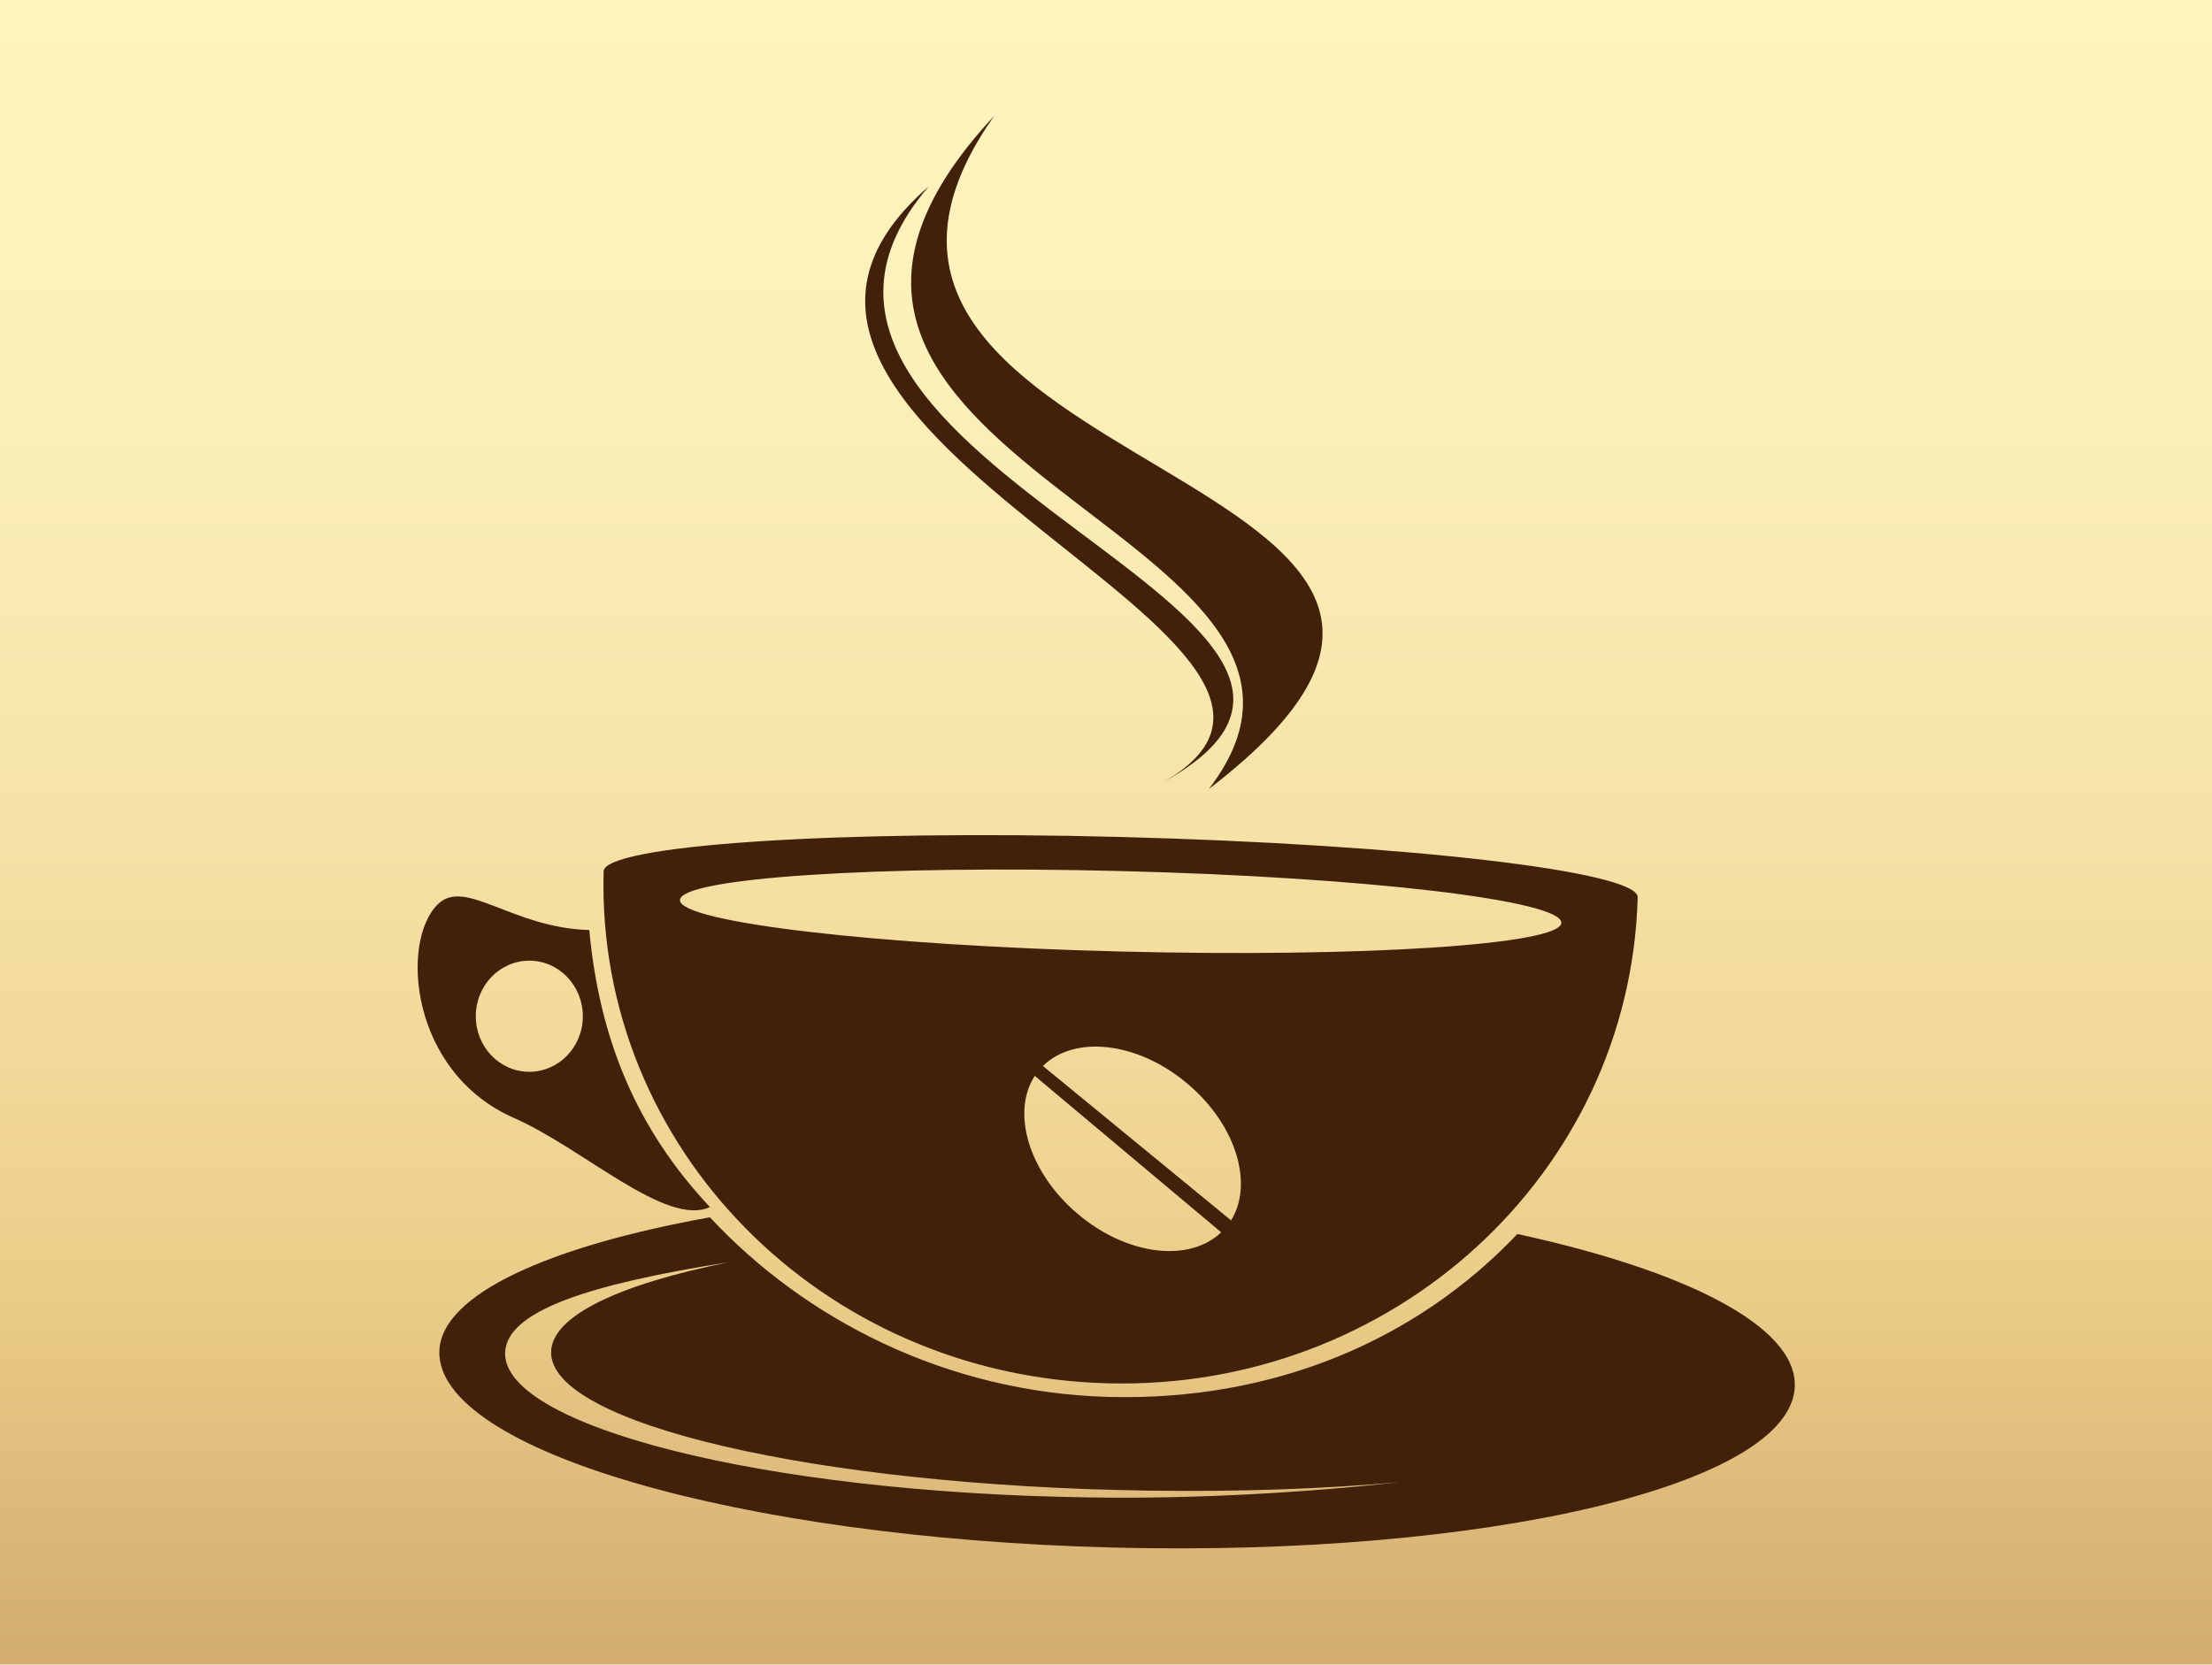
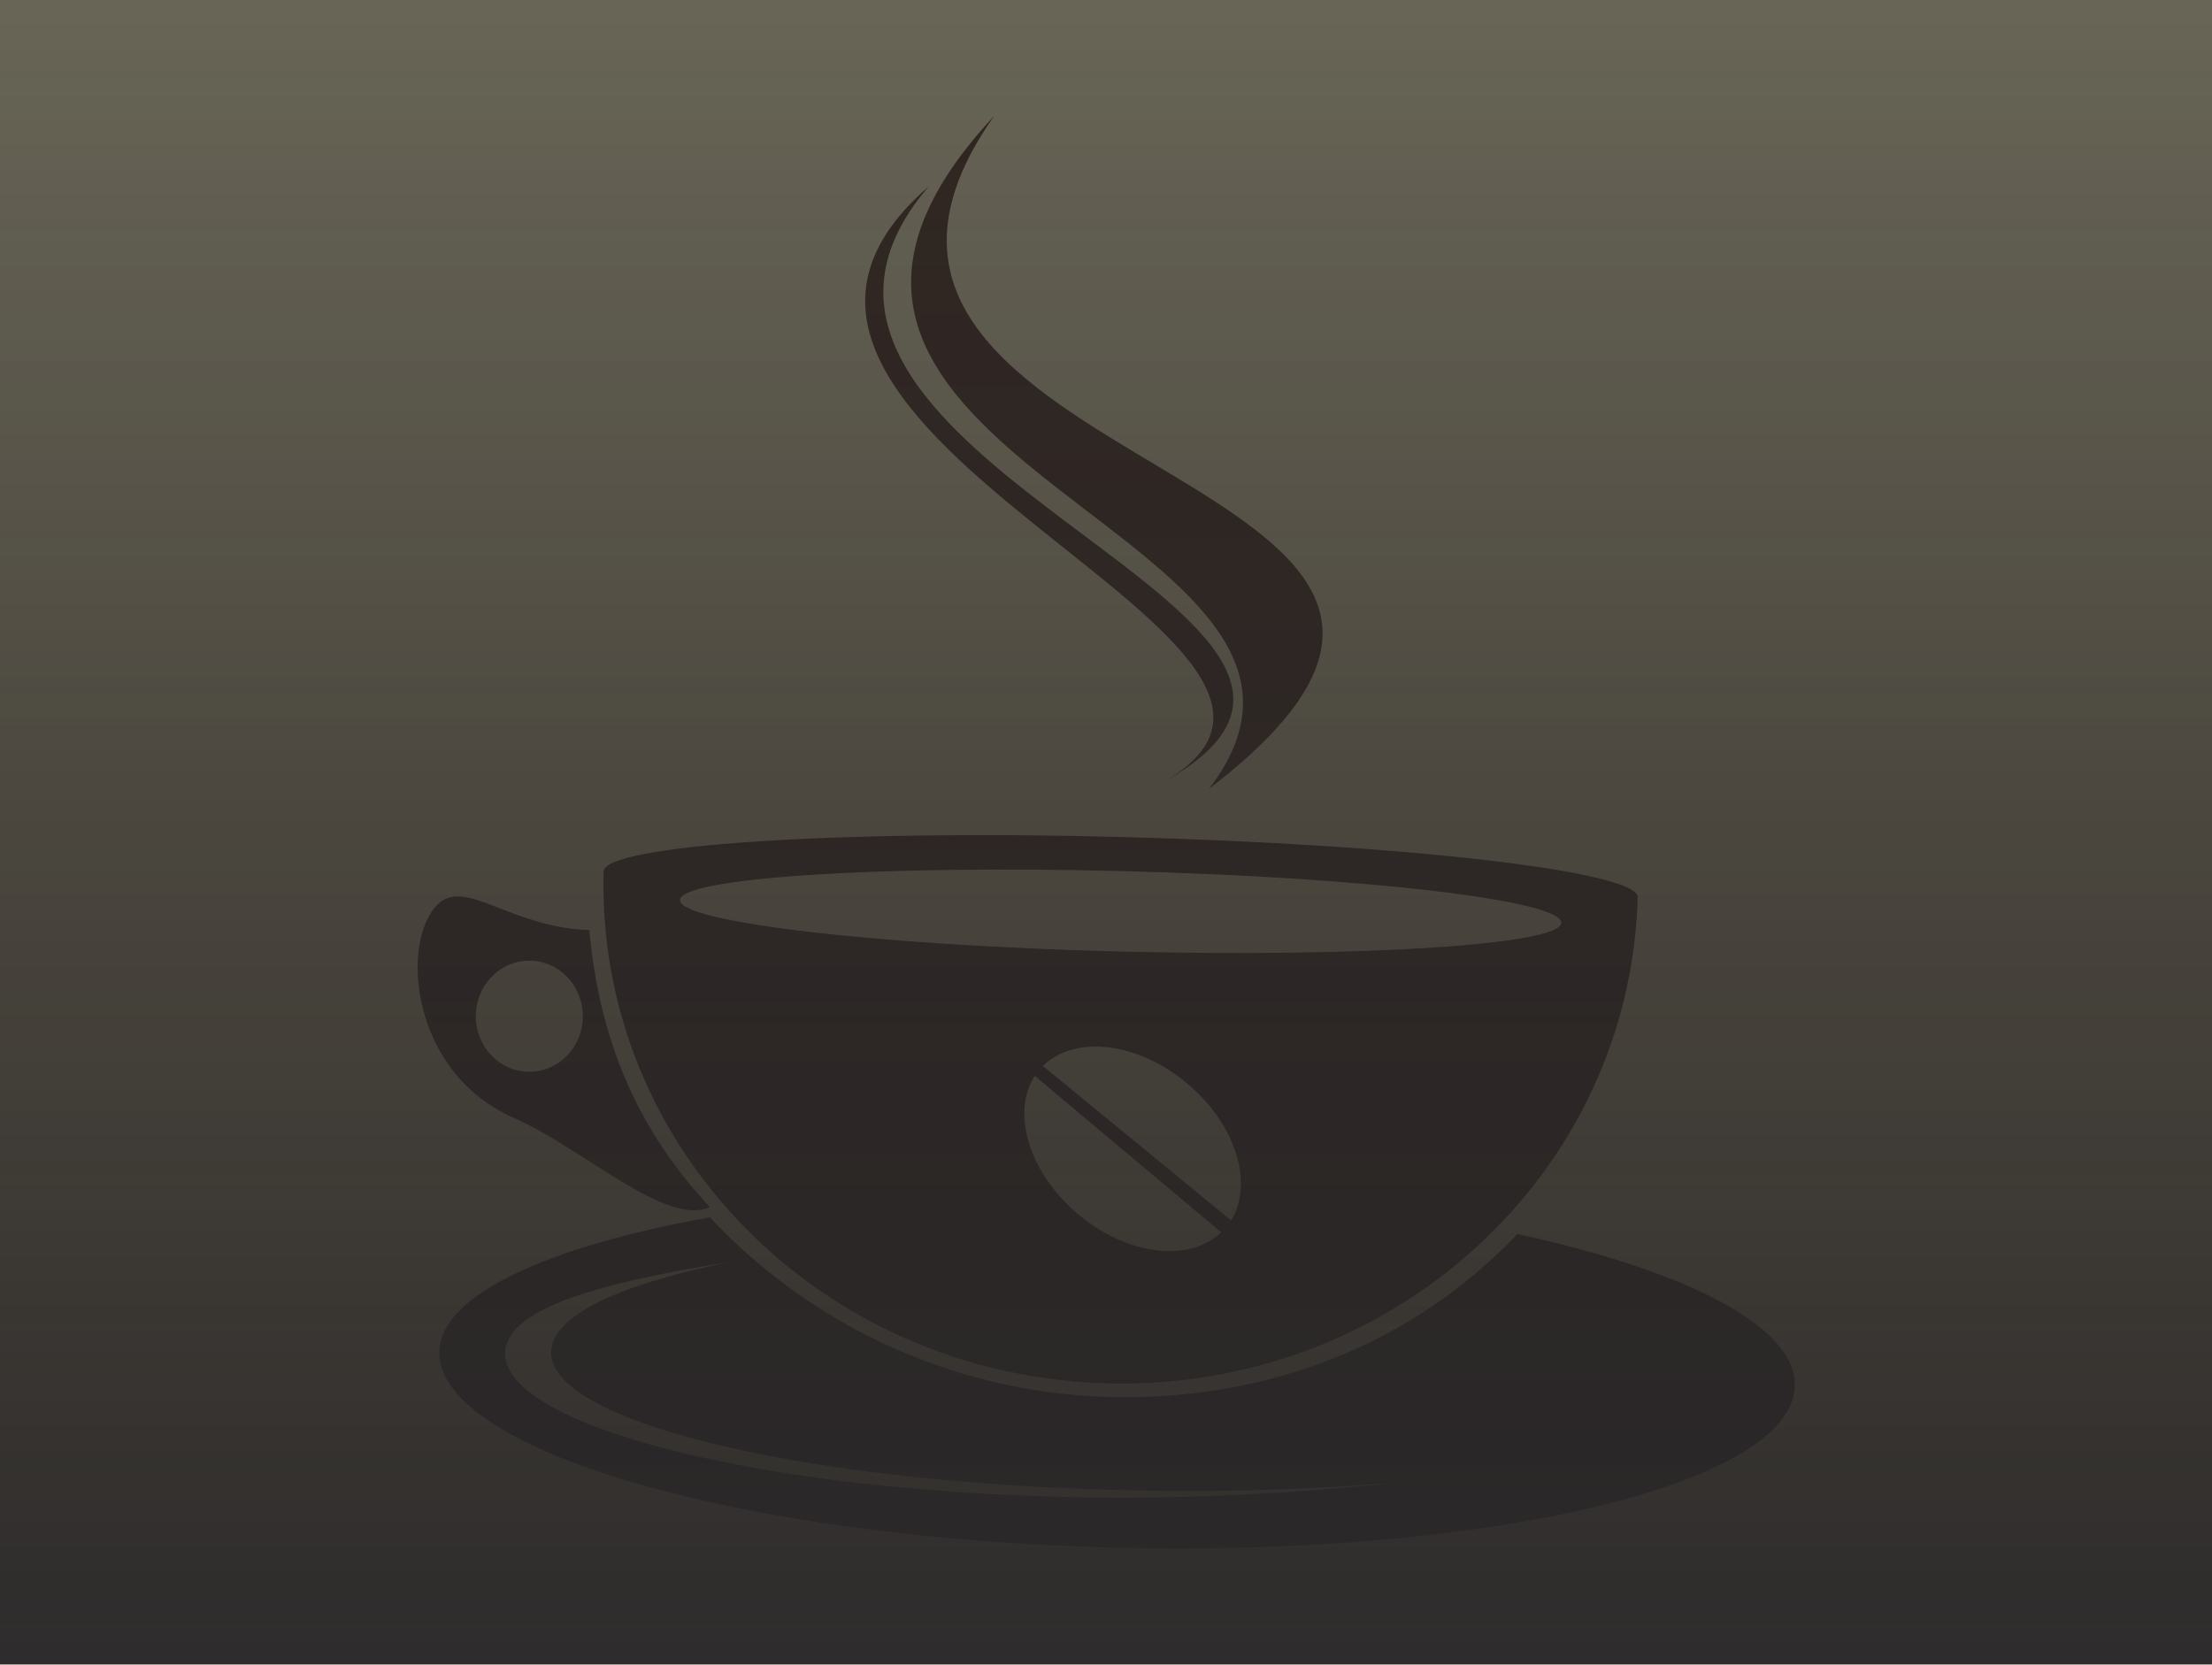
- <svg xmlns="http://www.w3.org/2000/svg" version="1.1" x="0px" y="0px" viewBox="0 0 649 488.4" style="enable-background:new 0 0 649 488.4;" xml:space="preserve">
-   <style type="text/css">
- 	.st0{fill:url(#SVGID_1_);}
- 	.st1{fill:#42210B;}
- </style>
-   <g id="FreeVector.com_BG">
-     <linearGradient id="SVGID_1_" gradientUnits="userSpaceOnUse" x1="324.494" y1="4.999854e-04" x2="324.494" y2="697.037">
-       <stop offset="0" style="stop-color:#FDF4BE" />
-       <stop offset="0.144" style="stop-color:#FCF1BA" />
-       <stop offset="0.297" style="stop-color:#F7E7AD" />
-       <stop offset="0.455" style="stop-color:#F1D898" />
-       <stop offset="0.539" style="stop-color:#ECCD89" />
-       <stop offset="1" style="stop-color:#A26F40" />
-     </linearGradient>
-     <rect x="0" y="0" class="st0" width="649" height="488.4" />
-   </g>
-   <g id="Vector_Graphics">
-     <path class="st1" d="M445.2,362.1c-29.7,31.3-71.7,49.1-120,47.8c-47.8-1.3-89.3-23-116.9-52.7c-46.8,8.4-78.9,22.5-79.4,39.3   c-0.7,29,87.7,54.8,197.5,57.6c109.8,2.8,199.4-18.4,200.2-47.4C527,389.2,494.9,372.9,445.2,362.1 M320.1,439.4   c-97.2-1.3-172.4-21.2-171.9-42.4c0.3-12.2,24.2-20.1,65.5-26.6c-32.1,6.5-51.8,15.7-52,26.3c-0.5,21.1,77.9,39.3,175.2,40.7   c26.3,0.4,51.4-0.5,73.9-2.5C384.9,437.8,351.9,439.9,320.1,439.4 M172.9,272.9c-22.7-0.6-36.5-15.5-44.5-7.5   c-11,10.9-8.1,49.2,22.3,62.6c20.5,9,44.7,32.1,57.6,26.2C186.9,331.4,175.9,305.2,172.9,272.9 M155.3,314.5   c-8.7,0-15.7-7.3-15.7-16.3c0-9,7-16.3,15.7-16.3c8.7,0,15.7,7.3,15.7,16.3C171,307.3,163.9,314.5,155.3,314.5 M291.7,34   c-75.4,106.9,185.7,103.4,63,197.5C412.4,156.2,197.1,135.5,291.7,34 M272.5,54.7c-69.9,81.3,162.7,127.6,65,176.8   C421.3,190.2,188.3,127.6,272.5,54.7 M329.1,245.6c-83.8-2.2-151.8,2.4-152,10.1c-2.2,81,63.9,148,147.7,150.2   c83.8,2.3,153.5-61.5,155.7-142.6C480.7,255.7,412.9,247.8,329.1,245.6 M316.2,356.2c-14.3-12.1-19.6-29.7-12.6-40.5l54.7,45.9   C348.9,370.6,330.6,368.4,316.2,356.2 M361.2,358.1L306,312.8c9.3-9.2,27.9-7.1,42.4,5.2C362.6,329.9,367.9,347.3,361.2,358.1    M328.5,279.2c-71.4-1.8-129.2-8.6-129-15.1c0.2-6.5,58.2-10.3,129.6-8.5c71.4,1.8,129.2,8.6,129,15.2   C457.9,277.2,399.9,281,328.5,279.2" />
-   </g>
+ <svg xmlns="http://www.w3.org/2000/svg" viewBox="225 -144.4 649 488.4">
+   <linearGradient id="a" gradientUnits="userSpaceOnUse" x1="549.5" y1="343.6" x2="549.5" y2="-353.436" gradientTransform="matrix(1 0 0 -1 0 199.2)">
+     <stop offset="0" stop-color="#fdf4be" />
+     <stop offset=".144" stop-color="#fcf1ba" />
+     <stop offset=".297" stop-color="#f7e7ad" />
+     <stop offset=".455" stop-color="#f1d898" />
+     <stop offset=".539" stop-color="#eccd89" />
+     <stop offset="1" stop-color="#a26f40" />
+   </linearGradient>
+   <path fill="url(#a)" d="M225-144.4h649V344H225z" />
+   <path d="M670.2 217.7c-29.7 31.3-71.7 49.1-120 47.8-47.8-1.3-89.3-23-116.9-52.7-46.8 8.4-78.9 22.5-79.4 39.3-.7 29 87.7 54.8 197.5 57.6 109.8 2.8 199.4-18.4 200.2-47.4.4-17.5-31.7-33.8-81.4-44.6M545.1 295c-97.2-1.3-172.4-21.2-171.9-42.4.3-12.2 24.2-20.1 65.5-26.6-32.1 6.5-51.8 15.7-52 26.3-.5 21.1 77.9 39.3 175.2 40.7 26.3.4 51.4-.5 73.9-2.5-25.9 2.9-58.9 5-90.7 4.5M397.9 128.5c-22.7-.6-36.5-15.5-44.5-7.5-11 10.9-8.1 49.2 22.3 62.6 20.5 9 44.7 32.1 57.6 26.2-21.4-22.8-32.4-49-35.4-81.3m-17.6 41.6c-8.7 0-15.7-7.3-15.7-16.3s7-16.3 15.7-16.3 15.7 7.3 15.7 16.3c0 9.1-7.1 16.3-15.7 16.3m136.4-280.5C441.3-3.5 702.4-7 579.7 87.1c57.7-75.3-157.6-96-63-197.5m-19.2 20.7c-69.9 81.3 162.7 127.6 65 176.8 83.8-41.3-149.2-103.9-65-176.8m56.6 190.9c-83.8-2.2-151.8 2.4-152 10.1-2.2 81 63.9 148 147.7 150.2 83.8 2.3 153.5-61.5 155.7-142.6.2-7.6-67.6-15.5-151.4-17.7m-12.9 110.6c-14.3-12.1-19.6-29.7-12.6-40.5l54.7 45.9c-9.4 9-27.7 6.8-42.1-5.4m45 1.9L531 168.4c9.3-9.2 27.9-7.1 42.4 5.2 14.2 11.9 19.5 29.3 12.8 40.1m-32.7-78.9c-71.4-1.8-129.2-8.6-129-15.1s58.2-10.3 129.6-8.5c71.4 1.8 129.2 8.6 129 15.2-.2 6.4-58.2 10.2-129.6 8.4" fill="#42210b" />
+   <linearGradient id="b" gradientUnits="userSpaceOnUse" x1="549.5" y1="-144.8" x2="549.5" y2="343.6" gradientTransform="matrix(1 0 0 -1 0 199.2)">
+     <stop offset="0" stop-color="#29282a" stop-opacity=".97" />
+     <stop offset="1" stop-color="#29282a" stop-opacity=".7" />
+   </linearGradient>
+   <path fill="url(#b)" d="M225-144.4h649V344H225z" />
</svg>
